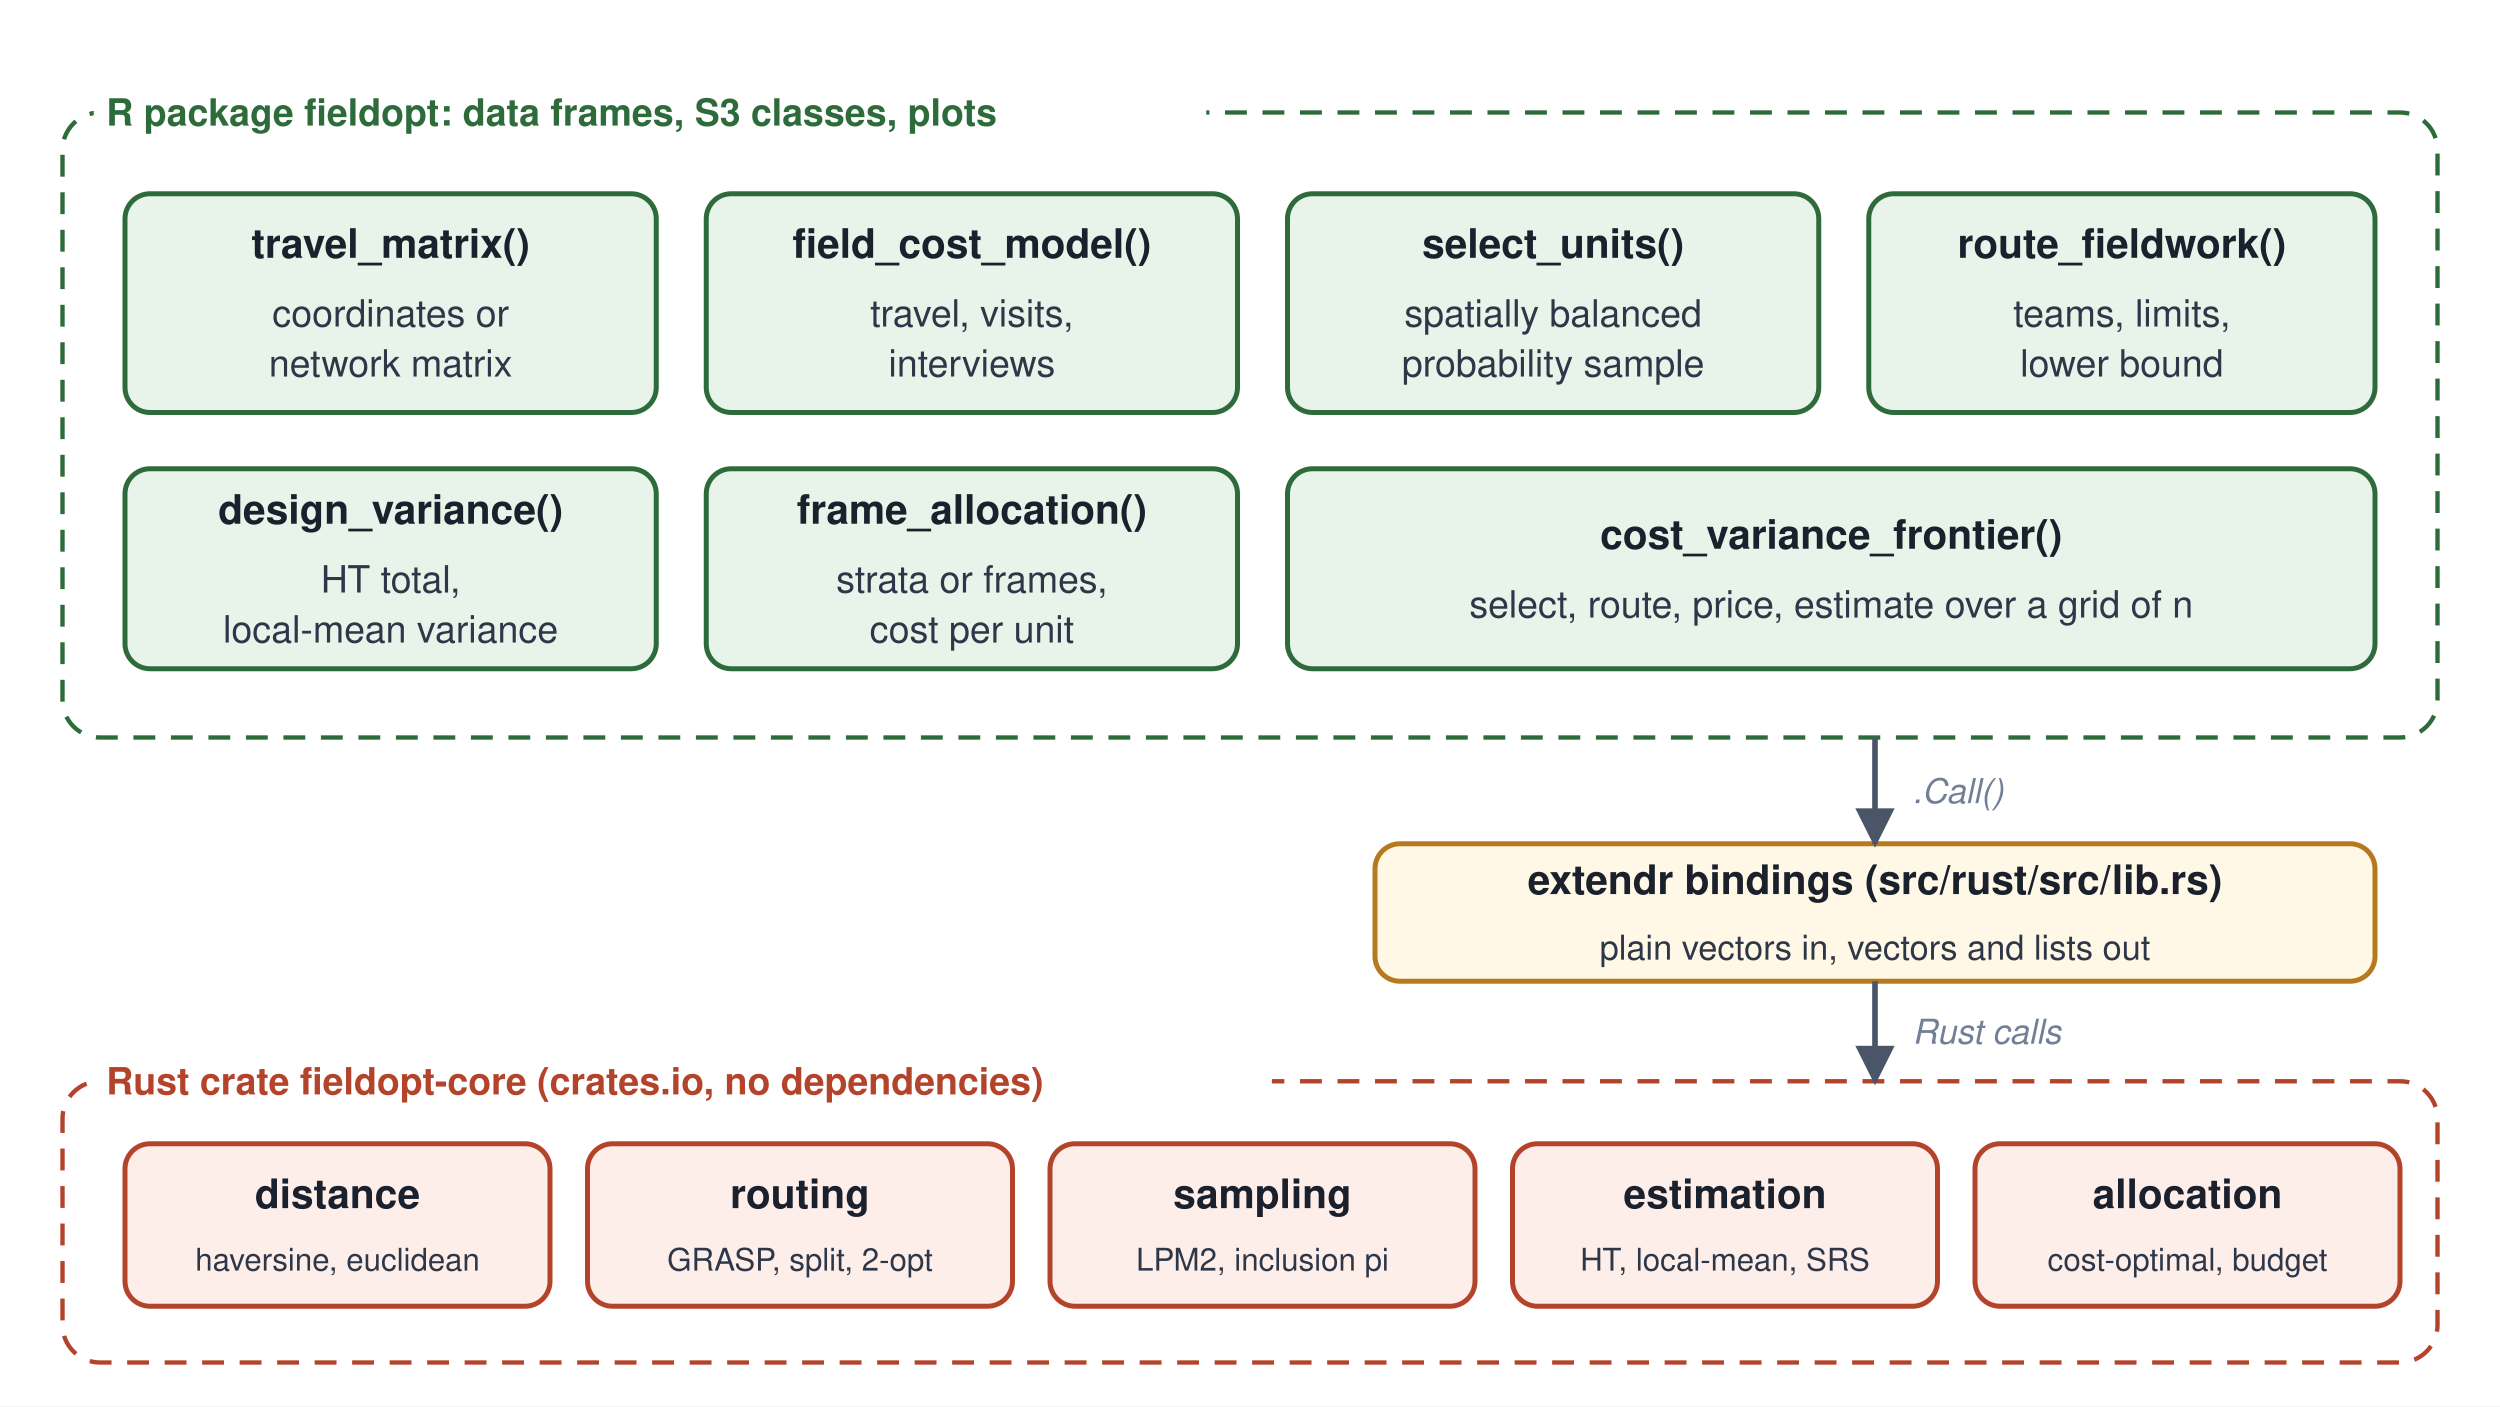
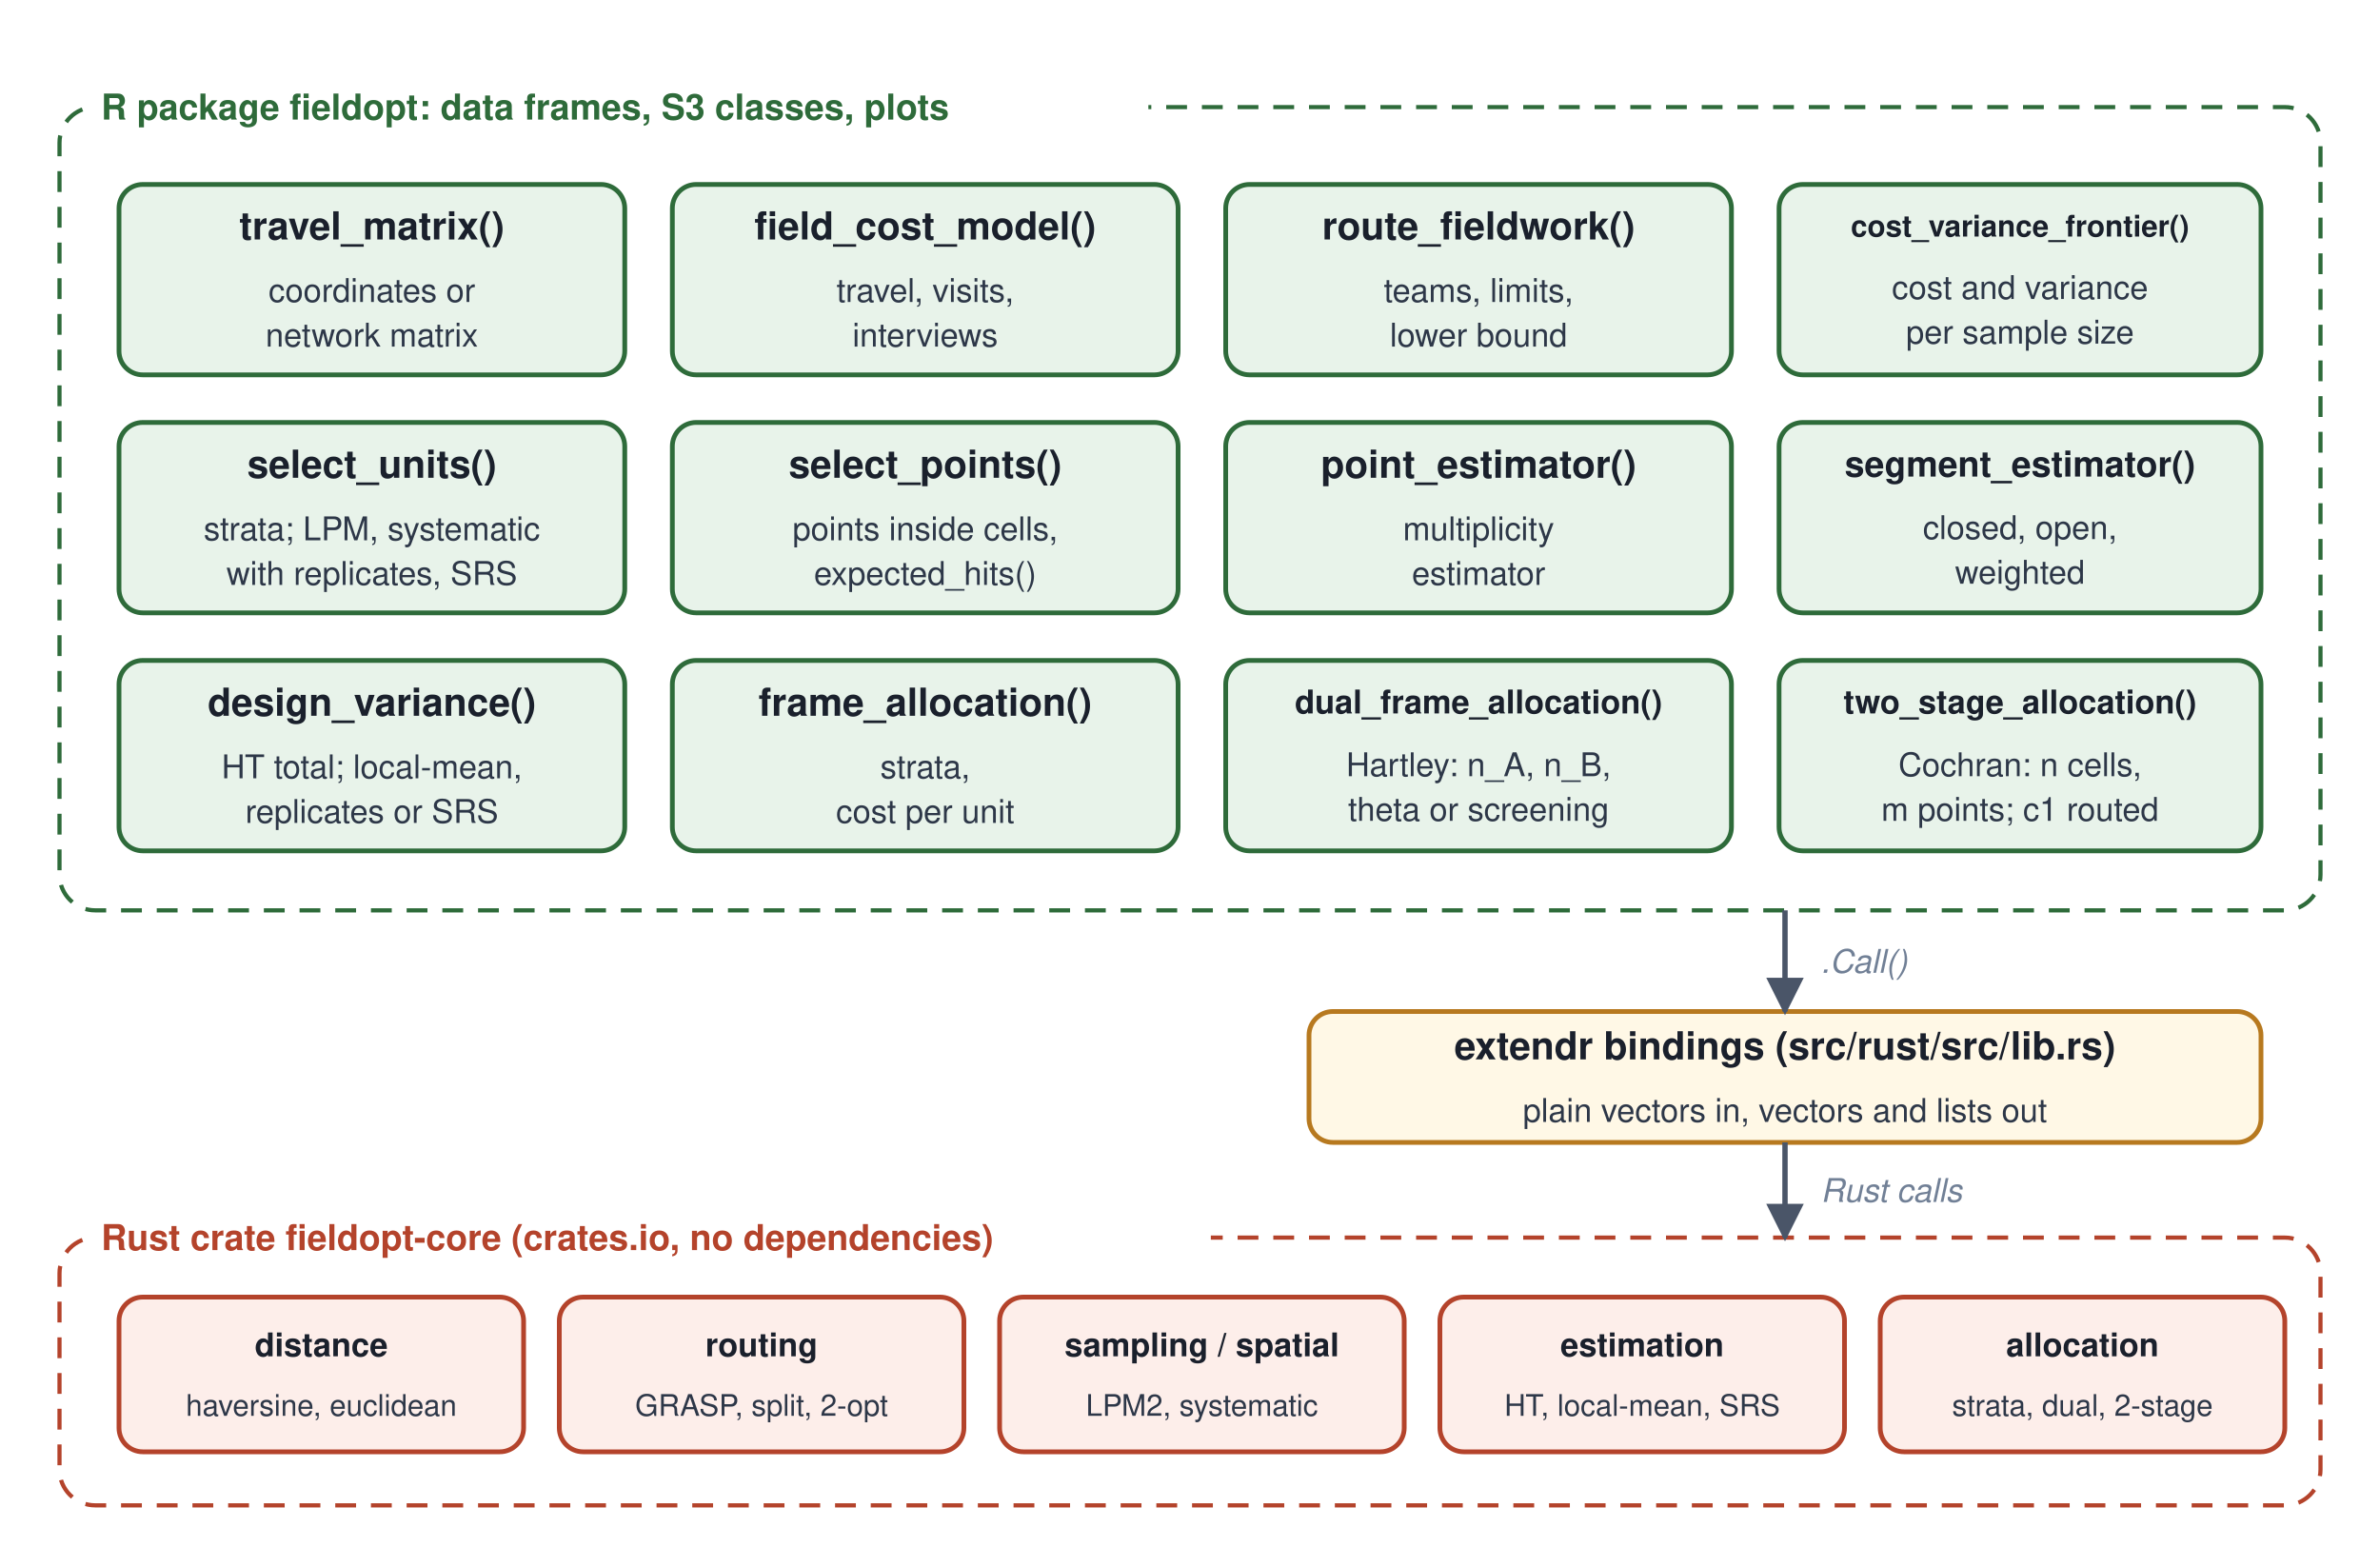
- <svg xmlns="http://www.w3.org/2000/svg" width="800" height="450" viewBox="0 0 800 450" font-family="Helvetica, Arial, sans-serif">
+ <svg xmlns="http://www.w3.org/2000/svg" width="800" height="520" viewBox="0 0 800 520" font-family="Helvetica, Arial, sans-serif">
  <defs>
    <marker id="ah" viewBox="0 0 10 10" refX="9" refY="5" markerWidth="7" markerHeight="7" orient="auto-start-reverse">
      <path d="M 0 0 L 10 5 L 0 10 z" fill="#4A5568" />
    </marker>
  </defs>
-   <rect width="800" height="450" fill="#FFFFFF" />
-   <rect x="20" y="346" width="760" height="90" rx="12" fill="none" stroke="#B4432B" stroke-width="1.4" stroke-dasharray="7 5" />
-   <rect x="20" y="36" width="760" height="200" rx="12" fill="none" stroke="#2E6B3A" stroke-width="1.4" stroke-dasharray="7 5" />
+   <rect width="800" height="520" fill="#FFFFFF" />
+   <rect x="20" y="416" width="760" height="90" rx="12" fill="none" stroke="#B4432B" stroke-width="1.4" stroke-dasharray="7 5" />
+   <rect x="20" y="36" width="760" height="270" rx="12" fill="none" stroke="#2E6B3A" stroke-width="1.4" stroke-dasharray="7 5" />
  <rect x="30" y="27.0" width="356" height="18" fill="#FFFFFF" />
  <text x="34" y="40.2" font-family="Helvetica, Arial, sans-serif" font-size="12" font-weight="700" fill="#2E6B3A">R package fieldopt: data frames, S3 classes, plots</text>
-   <rect x="40" y="62" width="170" height="70" rx="8" fill="#E8F3EA" stroke="#2E6B3A" stroke-width="1.6" />
-   <text x="125.0" y="82.5" text-anchor="middle" font-family="Helvetica, Arial, sans-serif" font-size="13" font-weight="700" fill="#1A202C">travel_matrix()</text>
-   <text x="125.0" y="104.5" text-anchor="middle" font-family="Helvetica, Arial, sans-serif" font-size="12" fill="#2D3748">coordinates or</text>
-   <text x="125.0" y="120.5" text-anchor="middle" font-family="Helvetica, Arial, sans-serif" font-size="12" fill="#2D3748">network matrix</text>
-   <rect x="226" y="62" width="170" height="70" rx="8" fill="#E8F3EA" stroke="#2E6B3A" stroke-width="1.6" />
-   <text x="311.0" y="82.5" text-anchor="middle" font-family="Helvetica, Arial, sans-serif" font-size="13" font-weight="700" fill="#1A202C">field_cost_model()</text>
-   <text x="311.0" y="104.5" text-anchor="middle" font-family="Helvetica, Arial, sans-serif" font-size="12" fill="#2D3748">travel, visits,</text>
-   <text x="311.0" y="120.5" text-anchor="middle" font-family="Helvetica, Arial, sans-serif" font-size="12" fill="#2D3748">interviews</text>
-   <rect x="412" y="62" width="170" height="70" rx="8" fill="#E8F3EA" stroke="#2E6B3A" stroke-width="1.6" />
-   <text x="497.0" y="82.5" text-anchor="middle" font-family="Helvetica, Arial, sans-serif" font-size="13" font-weight="700" fill="#1A202C">select_units()</text>
-   <text x="497.0" y="104.5" text-anchor="middle" font-family="Helvetica, Arial, sans-serif" font-size="12" fill="#2D3748">spatially balanced</text>
-   <text x="497.0" y="120.5" text-anchor="middle" font-family="Helvetica, Arial, sans-serif" font-size="12" fill="#2D3748">probability sample</text>
-   <rect x="598" y="62" width="162" height="70" rx="8" fill="#E8F3EA" stroke="#2E6B3A" stroke-width="1.6" />
-   <text x="679.0" y="82.5" text-anchor="middle" font-family="Helvetica, Arial, sans-serif" font-size="13" font-weight="700" fill="#1A202C">route_fieldwork()</text>
-   <text x="679.0" y="104.5" text-anchor="middle" font-family="Helvetica, Arial, sans-serif" font-size="12" fill="#2D3748">teams, limits,</text>
-   <text x="679.0" y="120.5" text-anchor="middle" font-family="Helvetica, Arial, sans-serif" font-size="12" fill="#2D3748">lower bound</text>
-   <rect x="40" y="150" width="170" height="64" rx="8" fill="#E8F3EA" stroke="#2E6B3A" stroke-width="1.6" />
-   <text x="125.0" y="167.6" text-anchor="middle" font-family="Helvetica, Arial, sans-serif" font-size="13" font-weight="700" fill="#1A202C">design_variance()</text>
-   <text x="125.0" y="189.6" text-anchor="middle" font-family="Helvetica, Arial, sans-serif" font-size="12" fill="#2D3748">HT total,</text>
-   <text x="125.0" y="205.6" text-anchor="middle" font-family="Helvetica, Arial, sans-serif" font-size="12" fill="#2D3748">local-mean variance</text>
-   <rect x="226" y="150" width="170" height="64" rx="8" fill="#E8F3EA" stroke="#2E6B3A" stroke-width="1.6" />
-   <text x="311.0" y="167.6" text-anchor="middle" font-family="Helvetica, Arial, sans-serif" font-size="13" font-weight="700" fill="#1A202C">frame_allocation()</text>
-   <text x="311.0" y="189.6" text-anchor="middle" font-family="Helvetica, Arial, sans-serif" font-size="12" fill="#2D3748">strata or frames,</text>
-   <text x="311.0" y="205.6" text-anchor="middle" font-family="Helvetica, Arial, sans-serif" font-size="12" fill="#2D3748">cost per unit</text>
-   <rect x="412" y="150" width="348" height="64" rx="8" fill="#E8F3EA" stroke="#2E6B3A" stroke-width="1.6" />
-   <text x="586.0" y="175.6" text-anchor="middle" font-family="Helvetica, Arial, sans-serif" font-size="13" font-weight="700" fill="#1A202C">cost_variance_frontier()</text>
-   <text x="586.0" y="197.6" text-anchor="middle" font-family="Helvetica, Arial, sans-serif" font-size="12" fill="#2D3748">select, route, price, estimate over a grid of n</text>
-   <rect x="440" y="270" width="320" height="44" rx="8" fill="#FFF8E6" stroke="#B7791F" stroke-width="1.6" />
-   <text x="600.0" y="286.1" text-anchor="middle" font-family="Helvetica, Arial, sans-serif" font-size="13" font-weight="700" fill="#1A202C">extendr bindings (src/rust/src/lib.rs)</text>
-   <text x="600.0" y="307.1" text-anchor="middle" font-family="Helvetica, Arial, sans-serif" font-size="11" fill="#2D3748">plain vectors in, vectors and lists out</text>
-   <rect x="30" y="337.0" width="377" height="18" fill="#FFFFFF" />
-   <text x="34" y="350.2" font-family="Helvetica, Arial, sans-serif" font-size="12" font-weight="700" fill="#B4432B">Rust crate fieldopt-core (crates.io, no dependencies)</text>
-   <rect x="40" y="366" width="136" height="52" rx="8" fill="#FDEEEA" stroke="#B4432B" stroke-width="1.6" />
-   <text x="108.0" y="386.6" text-anchor="middle" font-family="Helvetica, Arial, sans-serif" font-size="13" font-weight="700" fill="#1A202C">distance</text>
-   <text x="108.0" y="406.6" text-anchor="middle" font-family="Helvetica, Arial, sans-serif" font-size="10" fill="#2D3748">haversine, euclidean</text>
-   <rect x="188" y="366" width="136" height="52" rx="8" fill="#FDEEEA" stroke="#B4432B" stroke-width="1.6" />
-   <text x="256.0" y="386.6" text-anchor="middle" font-family="Helvetica, Arial, sans-serif" font-size="13" font-weight="700" fill="#1A202C">routing</text>
-   <text x="256.0" y="406.6" text-anchor="middle" font-family="Helvetica, Arial, sans-serif" font-size="10" fill="#2D3748">GRASP, split, 2-opt</text>
-   <rect x="336" y="366" width="136" height="52" rx="8" fill="#FDEEEA" stroke="#B4432B" stroke-width="1.6" />
-   <text x="404.0" y="386.6" text-anchor="middle" font-family="Helvetica, Arial, sans-serif" font-size="13" font-weight="700" fill="#1A202C">sampling</text>
-   <text x="404.0" y="406.6" text-anchor="middle" font-family="Helvetica, Arial, sans-serif" font-size="10" fill="#2D3748">LPM2, inclusion pi</text>
-   <rect x="484" y="366" width="136" height="52" rx="8" fill="#FDEEEA" stroke="#B4432B" stroke-width="1.6" />
-   <text x="552.0" y="386.6" text-anchor="middle" font-family="Helvetica, Arial, sans-serif" font-size="13" font-weight="700" fill="#1A202C">estimation</text>
-   <text x="552.0" y="406.6" text-anchor="middle" font-family="Helvetica, Arial, sans-serif" font-size="10" fill="#2D3748">HT, local-mean, SRS</text>
-   <rect x="632" y="366" width="136" height="52" rx="8" fill="#FDEEEA" stroke="#B4432B" stroke-width="1.6" />
-   <text x="700.0" y="386.6" text-anchor="middle" font-family="Helvetica, Arial, sans-serif" font-size="13" font-weight="700" fill="#1A202C">allocation</text>
-   <text x="700.0" y="406.6" text-anchor="middle" font-family="Helvetica, Arial, sans-serif" font-size="10" fill="#2D3748">cost-optimal, budget</text>
-   <polyline points="600,236 600,270" fill="none" stroke="#4A5568" stroke-width="1.8" marker-end="url(#ah)" />
-   <polyline points="600,314 600,346" fill="none" stroke="#4A5568" stroke-width="1.8" marker-end="url(#ah)" />
-   <text x="612" y="257" text-anchor="start" font-family="Helvetica, Arial, sans-serif" font-size="11" fill="#718096" font-style="italic">.Call()</text>
-   <text x="612" y="334" text-anchor="start" font-family="Helvetica, Arial, sans-serif" font-size="11" fill="#718096" font-style="italic">Rust calls</text>
+   <rect x="40" y="62" width="170" height="64" rx="8" fill="#E8F3EA" stroke="#2E6B3A" stroke-width="1.6" />
+   <text x="125.0" y="80.5" text-anchor="middle" font-family="Helvetica, Arial, sans-serif" font-size="13" font-weight="700" fill="#1A202C">travel_matrix()</text>
+   <text x="125.0" y="101.5" text-anchor="middle" font-family="Helvetica, Arial, sans-serif" font-size="11" fill="#2D3748">coordinates or</text>
+   <text x="125.0" y="116.5" text-anchor="middle" font-family="Helvetica, Arial, sans-serif" font-size="11" fill="#2D3748">network matrix</text>
+   <rect x="226" y="62" width="170" height="64" rx="8" fill="#E8F3EA" stroke="#2E6B3A" stroke-width="1.6" />
+   <text x="311.0" y="80.5" text-anchor="middle" font-family="Helvetica, Arial, sans-serif" font-size="13" font-weight="700" fill="#1A202C">field_cost_model()</text>
+   <text x="311.0" y="101.5" text-anchor="middle" font-family="Helvetica, Arial, sans-serif" font-size="11" fill="#2D3748">travel, visits,</text>
+   <text x="311.0" y="116.5" text-anchor="middle" font-family="Helvetica, Arial, sans-serif" font-size="11" fill="#2D3748">interviews</text>
+   <rect x="412" y="62" width="170" height="64" rx="8" fill="#E8F3EA" stroke="#2E6B3A" stroke-width="1.6" />
+   <text x="497.0" y="80.5" text-anchor="middle" font-family="Helvetica, Arial, sans-serif" font-size="13" font-weight="700" fill="#1A202C">route_fieldwork()</text>
+   <text x="497.0" y="101.5" text-anchor="middle" font-family="Helvetica, Arial, sans-serif" font-size="11" fill="#2D3748">teams, limits,</text>
+   <text x="497.0" y="116.5" text-anchor="middle" font-family="Helvetica, Arial, sans-serif" font-size="11" fill="#2D3748">lower bound</text>
+   <rect x="598" y="62" width="162" height="64" rx="8" fill="#E8F3EA" stroke="#2E6B3A" stroke-width="1.6" />
+   <text x="679.0" y="79.5" text-anchor="middle" font-family="Helvetica, Arial, sans-serif" font-size="10" font-weight="700" fill="#1A202C">cost_variance_frontier()</text>
+   <text x="679.0" y="100.5" text-anchor="middle" font-family="Helvetica, Arial, sans-serif" font-size="11" fill="#2D3748">cost and variance</text>
+   <text x="679.0" y="115.5" text-anchor="middle" font-family="Helvetica, Arial, sans-serif" font-size="11" fill="#2D3748">per sample size</text>
+   <rect x="40" y="142" width="170" height="64" rx="8" fill="#E8F3EA" stroke="#2E6B3A" stroke-width="1.6" />
+   <text x="125.0" y="160.6" text-anchor="middle" font-family="Helvetica, Arial, sans-serif" font-size="13" font-weight="700" fill="#1A202C">select_units()</text>
+   <text x="125.0" y="181.6" text-anchor="middle" font-family="Helvetica, Arial, sans-serif" font-size="11" fill="#2D3748">strata; LPM, systematic</text>
+   <text x="125.0" y="196.6" text-anchor="middle" font-family="Helvetica, Arial, sans-serif" font-size="11" fill="#2D3748">with replicates, SRS</text>
+   <rect x="226" y="142" width="170" height="64" rx="8" fill="#E8F3EA" stroke="#2E6B3A" stroke-width="1.6" />
+   <text x="311.0" y="160.6" text-anchor="middle" font-family="Helvetica, Arial, sans-serif" font-size="13" font-weight="700" fill="#1A202C">select_points()</text>
+   <text x="311.0" y="181.6" text-anchor="middle" font-family="Helvetica, Arial, sans-serif" font-size="11" fill="#2D3748">points inside cells,</text>
+   <text x="311.0" y="196.6" text-anchor="middle" font-family="Helvetica, Arial, sans-serif" font-size="11" fill="#2D3748">expected_hits()</text>
+   <rect x="412" y="142" width="170" height="64" rx="8" fill="#E8F3EA" stroke="#2E6B3A" stroke-width="1.6" />
+   <text x="497.0" y="160.6" text-anchor="middle" font-family="Helvetica, Arial, sans-serif" font-size="13" font-weight="700" fill="#1A202C">point_estimator()</text>
+   <text x="497.0" y="181.6" text-anchor="middle" font-family="Helvetica, Arial, sans-serif" font-size="11" fill="#2D3748">multiplicity</text>
+   <text x="497.0" y="196.6" text-anchor="middle" font-family="Helvetica, Arial, sans-serif" font-size="11" fill="#2D3748">estimator</text>
+   <rect x="598" y="142" width="162" height="64" rx="8" fill="#E8F3EA" stroke="#2E6B3A" stroke-width="1.6" />
+   <text x="679.0" y="160.2" text-anchor="middle" font-family="Helvetica, Arial, sans-serif" font-size="12" font-weight="700" fill="#1A202C">segment_estimator()</text>
+   <text x="679.0" y="181.2" text-anchor="middle" font-family="Helvetica, Arial, sans-serif" font-size="11" fill="#2D3748">closed, open,</text>
+   <text x="679.0" y="196.2" text-anchor="middle" font-family="Helvetica, Arial, sans-serif" font-size="11" fill="#2D3748">weighted</text>
+   <rect x="40" y="222" width="170" height="64" rx="8" fill="#E8F3EA" stroke="#2E6B3A" stroke-width="1.6" />
+   <text x="125.0" y="240.6" text-anchor="middle" font-family="Helvetica, Arial, sans-serif" font-size="13" font-weight="700" fill="#1A202C">design_variance()</text>
+   <text x="125.0" y="261.6" text-anchor="middle" font-family="Helvetica, Arial, sans-serif" font-size="11" fill="#2D3748">HT total; local-mean,</text>
+   <text x="125.0" y="276.6" text-anchor="middle" font-family="Helvetica, Arial, sans-serif" font-size="11" fill="#2D3748">replicates or SRS</text>
+   <rect x="226" y="222" width="170" height="64" rx="8" fill="#E8F3EA" stroke="#2E6B3A" stroke-width="1.6" />
+   <text x="311.0" y="240.6" text-anchor="middle" font-family="Helvetica, Arial, sans-serif" font-size="13" font-weight="700" fill="#1A202C">frame_allocation()</text>
+   <text x="311.0" y="261.6" text-anchor="middle" font-family="Helvetica, Arial, sans-serif" font-size="11" fill="#2D3748">strata,</text>
+   <text x="311.0" y="276.6" text-anchor="middle" font-family="Helvetica, Arial, sans-serif" font-size="11" fill="#2D3748">cost per unit</text>
+   <rect x="412" y="222" width="170" height="64" rx="8" fill="#E8F3EA" stroke="#2E6B3A" stroke-width="1.6" />
+   <text x="497.0" y="239.8" text-anchor="middle" font-family="Helvetica, Arial, sans-serif" font-size="11" font-weight="700" fill="#1A202C">dual_frame_allocation()</text>
+   <text x="497.0" y="260.9" text-anchor="middle" font-family="Helvetica, Arial, sans-serif" font-size="11" fill="#2D3748">Hartley: n_A, n_B,</text>
+   <text x="497.0" y="275.9" text-anchor="middle" font-family="Helvetica, Arial, sans-serif" font-size="11" fill="#2D3748">theta or screening</text>
+   <rect x="598" y="222" width="162" height="64" rx="8" fill="#E8F3EA" stroke="#2E6B3A" stroke-width="1.6" />
+   <text x="679.0" y="239.8" text-anchor="middle" font-family="Helvetica, Arial, sans-serif" font-size="11" font-weight="700" fill="#1A202C">two_stage_allocation()</text>
+   <text x="679.0" y="260.9" text-anchor="middle" font-family="Helvetica, Arial, sans-serif" font-size="11" fill="#2D3748">Cochran: n cells,</text>
+   <text x="679.0" y="275.9" text-anchor="middle" font-family="Helvetica, Arial, sans-serif" font-size="11" fill="#2D3748">m points; c1 routed</text>
+   <rect x="440" y="340" width="320" height="44" rx="8" fill="#FFF8E6" stroke="#B7791F" stroke-width="1.6" />
+   <text x="600.0" y="356.1" text-anchor="middle" font-family="Helvetica, Arial, sans-serif" font-size="13" font-weight="700" fill="#1A202C">extendr bindings (src/rust/src/lib.rs)</text>
+   <text x="600.0" y="377.1" text-anchor="middle" font-family="Helvetica, Arial, sans-serif" font-size="11" fill="#2D3748">plain vectors in, vectors and lists out</text>
+   <rect x="30" y="407.0" width="377" height="18" fill="#FFFFFF" />
+   <text x="34" y="420.2" font-family="Helvetica, Arial, sans-serif" font-size="12" font-weight="700" fill="#B4432B">Rust crate fieldopt-core (crates.io, no dependencies)</text>
+   <rect x="40" y="436" width="136" height="52" rx="8" fill="#FDEEEA" stroke="#B4432B" stroke-width="1.6" />
+   <text x="108.0" y="455.9" text-anchor="middle" font-family="Helvetica, Arial, sans-serif" font-size="11" font-weight="700" fill="#1A202C">distance</text>
+   <text x="108.0" y="475.9" text-anchor="middle" font-family="Helvetica, Arial, sans-serif" font-size="10" fill="#2D3748">haversine, euclidean</text>
+   <rect x="188" y="436" width="136" height="52" rx="8" fill="#FDEEEA" stroke="#B4432B" stroke-width="1.6" />
+   <text x="256.0" y="455.9" text-anchor="middle" font-family="Helvetica, Arial, sans-serif" font-size="11" font-weight="700" fill="#1A202C">routing</text>
+   <text x="256.0" y="475.9" text-anchor="middle" font-family="Helvetica, Arial, sans-serif" font-size="10" fill="#2D3748">GRASP, split, 2-opt</text>
+   <rect x="336" y="436" width="136" height="52" rx="8" fill="#FDEEEA" stroke="#B4432B" stroke-width="1.6" />
+   <text x="404.0" y="455.9" text-anchor="middle" font-family="Helvetica, Arial, sans-serif" font-size="11" font-weight="700" fill="#1A202C">sampling / spatial</text>
+   <text x="404.0" y="475.9" text-anchor="middle" font-family="Helvetica, Arial, sans-serif" font-size="10" fill="#2D3748">LPM2, systematic</text>
+   <rect x="484" y="436" width="136" height="52" rx="8" fill="#FDEEEA" stroke="#B4432B" stroke-width="1.6" />
+   <text x="552.0" y="455.9" text-anchor="middle" font-family="Helvetica, Arial, sans-serif" font-size="11" font-weight="700" fill="#1A202C">estimation</text>
+   <text x="552.0" y="475.9" text-anchor="middle" font-family="Helvetica, Arial, sans-serif" font-size="10" fill="#2D3748">HT, local-mean, SRS</text>
+   <rect x="632" y="436" width="136" height="52" rx="8" fill="#FDEEEA" stroke="#B4432B" stroke-width="1.6" />
+   <text x="700.0" y="455.9" text-anchor="middle" font-family="Helvetica, Arial, sans-serif" font-size="11" font-weight="700" fill="#1A202C">allocation</text>
+   <text x="700.0" y="475.9" text-anchor="middle" font-family="Helvetica, Arial, sans-serif" font-size="10" fill="#2D3748">strata, dual, 2-stage</text>
+   <polyline points="600,306 600,340" fill="none" stroke="#4A5568" stroke-width="1.8" marker-end="url(#ah)" />
+   <polyline points="600,384 600,416" fill="none" stroke="#4A5568" stroke-width="1.8" marker-end="url(#ah)" />
+   <text x="612" y="327" text-anchor="start" font-family="Helvetica, Arial, sans-serif" font-size="11" fill="#718096" font-style="italic">.Call()</text>
+   <text x="612" y="404" text-anchor="start" font-family="Helvetica, Arial, sans-serif" font-size="11" fill="#718096" font-style="italic">Rust calls</text>
</svg>
